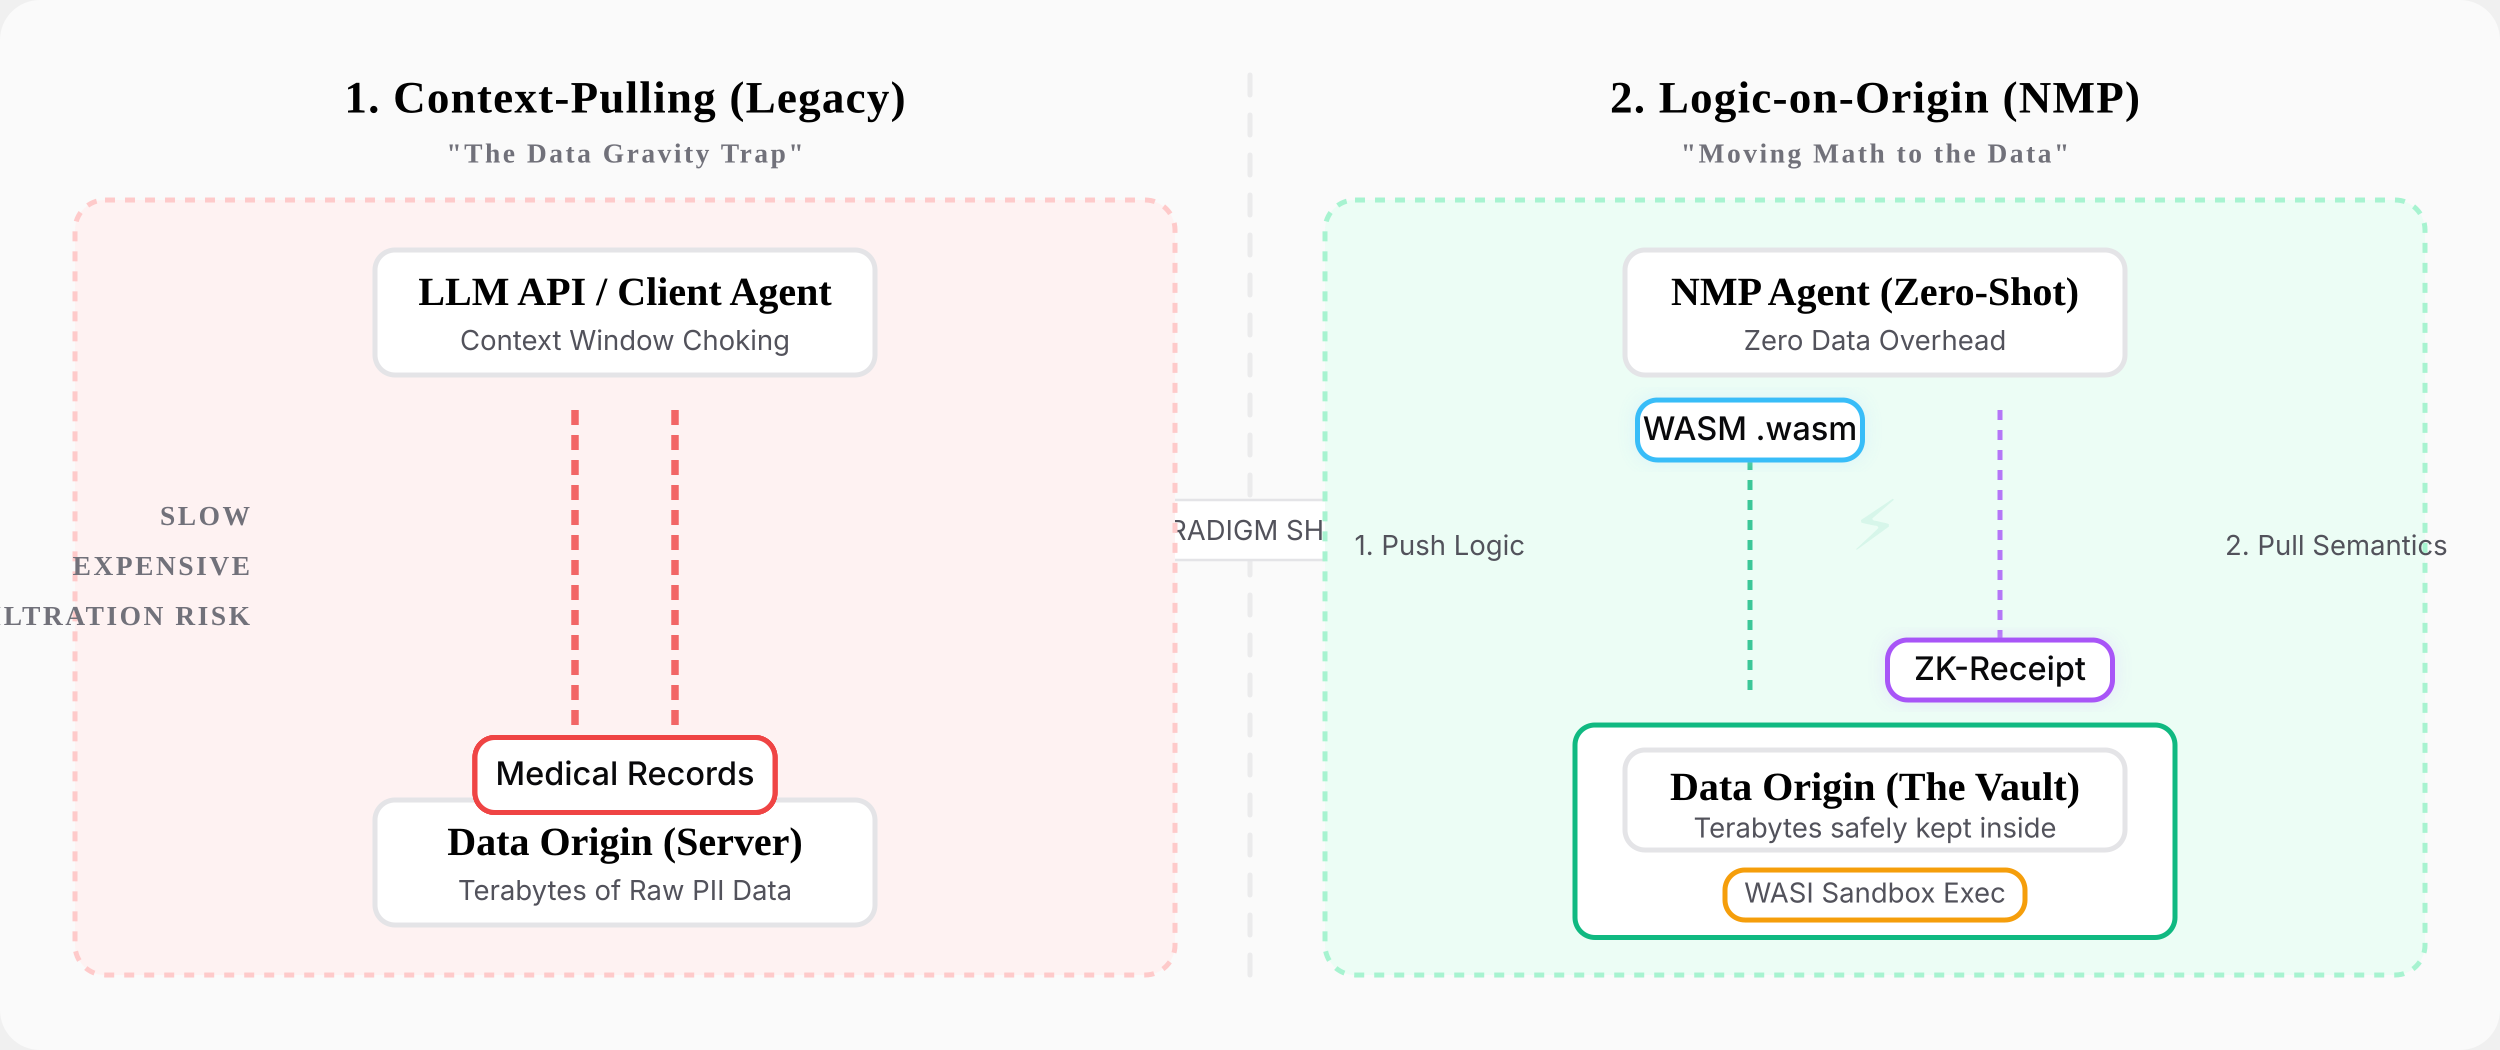
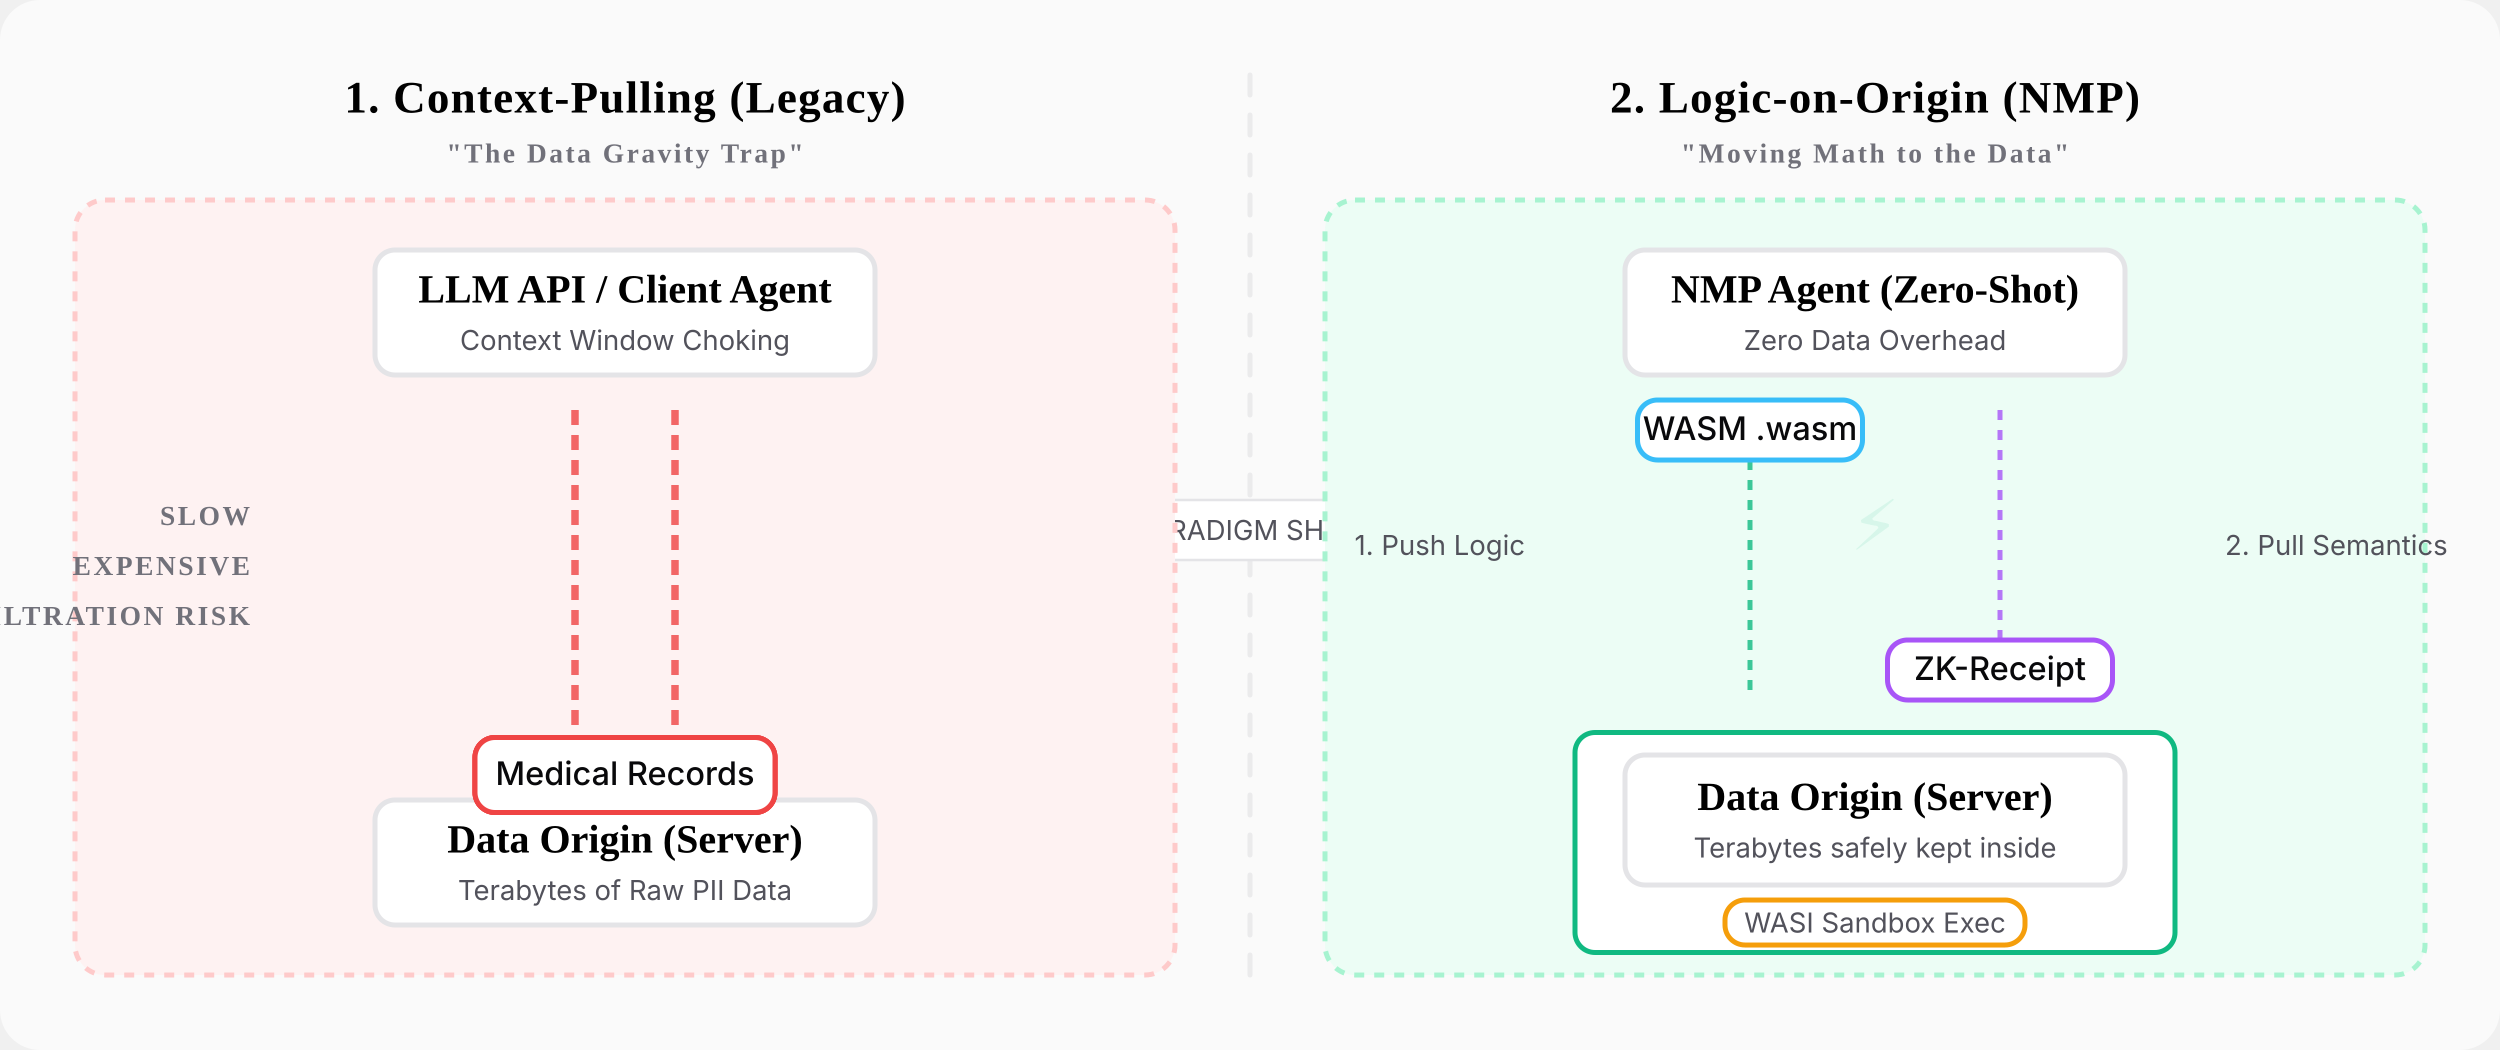
<svg xmlns="http://www.w3.org/2000/svg" width="1000" height="420" viewBox="0 0 1000 420">
  <rect width="1000" height="420" fill="#FAFAFA" rx="16" />
  <style>
        .nmp-text {
            font-family: 'Inter', system-ui, sans-serif;
            font-size: 13px;
            font-weight: 500;
            fill: #09090b;
        }

        .nmp-text-sm {
            font-family: 'Inter', system-ui, sans-serif;
            font-size: 11px;
            fill: #52525b;
        }

        .nmp-title {
            font-weight: 700;
            font-size: 16px;
            fill: #000000;
        }

        .nmp-heading {
            font-weight: 800;
            font-size: 18px;
            fill: #000000;
            letter-spacing: 0.5px;
            text-transform: uppercase;
        }

        .nmp-subtitle {
            font-size: 11px;
            fill: #71717a;
            text-transform: uppercase;
            letter-spacing: 1px;
            font-weight: 600;
        }

        /* Zones */
        .nmp-zone-bad {
            fill: #fef2f2;
            stroke: #fecaca;
            stroke-width: 2;
            rx: 12;
            stroke-dasharray: 4 4;
        }

        .nmp-zone-good {
            fill: #ecfdf5;
            stroke: #a7f3d0;
            stroke-width: 2;
            rx: 12;
            stroke-dasharray: 4 4;
        }

        /* Elements */
        .nmp-box {
            fill: #ffffff;
            stroke: #e4e4e7;
            stroke-width: 2;
            rx: 8;
        }

        .nmp-box-red {
            fill: #ffffff;
            stroke: #ef4444;
            stroke-width: 2;
            rx: 8;
        }

        .nmp-box-green {
            fill: #ffffff;
            stroke: #10b981;
            stroke-width: 2;
            rx: 8;
        }

        .nmp-box-blue {
            fill: #ffffff;
            stroke: #38bdf8;
            stroke-width: 2;
            rx: 8;
        }

        /* Lines */
        .nmp-line {
            stroke: #d4d4d8;
            stroke-width: 2;
            fill: none;
            stroke-linecap: round;
            stroke-linejoin: round;
        }

        .nmp-line-red {
            stroke: #ef4444;
            stroke-width: 3;
            fill: none;
            stroke-dasharray: 6 4;
            opacity: 0.8;
        }

        .nmp-line-green {
            stroke: #10b981;
            stroke-width: 2;
            fill: none;
            stroke-dasharray: 4 4;
            opacity: 0.8;
        }

        .nmp-line-purple {
            stroke: #a855f7;
            stroke-width: 2;
            fill: none;
            stroke-dasharray: 4 4;
            opacity: 0.8;
        }

        /* Markers */
        .nmp-arrow {
            fill: #a1a1aa;
        }

        /* ANIMATIONS */
        @keyframes slideRedL {
            0% {
                transform: translateY(0);
                opacity: 0;
            }

            10% {
                opacity: 1;
            }

            90% {
                opacity: 1;
            }

            100% {
                transform: translateY(-160px);
                opacity: 0;
            }
        }

        .anim-pull-1-l {
            animation: slideRedL 2.5s cubic-bezier(0.4, 0, 0.2, 1) infinite;
        }

        .anim-pull-2-l {
            animation: slideRedL 2.5s cubic-bezier(0.4, 0, 0.2, 1) infinite 0.8s;
        }

        .anim-pull-3-l {
            animation: slideRedL 2.5s cubic-bezier(0.4, 0, 0.2, 1) infinite 1.6s;
        }

        @keyframes slideBlueL {
            0% {
                transform: translateY(0);
                opacity: 0;
            }

            10% {
                opacity: 1;
            }

            90% {
                opacity: 1;
            }

            100% {
                transform: translateY(160px);
                opacity: 0;
            }
        }

        .anim-push-l {
            animation: slideBlueL 2s cubic-bezier(0.4, 0, 0.2, 1) infinite;
        }

        @keyframes slidePurpleL {
            0% {
                transform: translateY(0);
                opacity: 0;
            }

            10% {
                opacity: 1;
            }

            90% {
                opacity: 1;
            }

            100% {
                transform: translateY(-160px);
                opacity: 0;
            }
        }

        .anim-return-l {
            animation: slidePurpleL 2s cubic-bezier(0.4, 0, 0.2, 1) infinite 1s;
        }

        @keyframes pulseAlertL {

            0%,
            100% {
                stroke: #ef4444;
-                 filter: drop-shadow(0 0 2px rgba(239, 68, 68, 0.4));
            }

            50% {
                stroke: #b91c1c;
-                 filter: none;
            }
        }

        .anim-alert-l {
            animation: pulseAlertL 1.5s infinite;
        }

        @keyframes pulseShieldL {

            0%,
            100% {
                stroke: #10b981;
-                 filter: drop-shadow(0 0 2px rgba(16, 185, 129, 0.4));
            }

            50% {
                stroke: #047857;
-                 filter: none;
            }
        }

        .anim-shield-l {
            animation: pulseShieldL 2s infinite;
        }

        @keyframes marchLineRedL {
            to {
                stroke-dashoffset: -20;
            }
        }

        .anim-line-red-l {
            animation: marchLineRedL 1s linear infinite;
        }

        @keyframes marchLineGreenL {
            to {
                stroke-dashoffset: -16;
            }
        }

        .anim-line-green-l {
            animation: marchLineGreenL 1s linear infinite;
        }

        @keyframes marchLinePurpleL {
            to {
                stroke-dashoffset: 16;
            }
        }

        .anim-line-purple-l {
            animation: marchLinePurpleL 1s linear infinite;
        }
    </style>
  <defs>
    <marker id="arr-light" markerWidth="10" markerHeight="7" refX="9" refY="3.5" orient="auto">
      <polygon points="0 0, 10 3.5, 0 7" fill="#a1a1aa" />
    </marker>
-     <filter id="glowL" x="-20%" y="-20%" width="140%" height="140%">
-       <feGaussianBlur stdDeviation="3" result="blur" />
-       <feComponentTransfer in="blur" result="glow">
-         <feFuncA type="linear" slope="0.3" />
-       </feComponentTransfer>
-       <feMerge>
-         <feMergeNode in="glow" />
-         <feMergeNode in="SourceGraphic" />
-       </feMerge>
-     </filter>
  </defs>
  <line x1="500" y1="30" x2="500" y2="390" class="nmp-line" stroke-dasharray="8 8" opacity="0.4" />
  <rect x="440" y="200" width="120" height="24" fill="#ffffff" stroke="#e4e4e7" stroke-width="1" rx="4" />
  <text x="500" y="216" text-anchor="middle" class="nmp-text-sm" fill="#52525b">PARADIGM SHIFT</text>
  <text x="250" y="45" text-anchor="middle" class="nmp-heading" fill="#dc2626">1. Context-Pulling (Legacy)</text>
  <text x="250" y="65" text-anchor="middle" class="nmp-subtitle" fill="#71717a">"The Data Gravity Trap"</text>
  <rect x="30" y="80" width="440" height="310" class="nmp-zone-bad" />
  <rect x="150" y="100" width="200" height="50" class="nmp-box" />
-   <text x="250" y="122" text-anchor="middle" class="nmp-title">LLM API / Client Agent</text>
+   <text x="250" y="121" text-anchor="middle" class="nmp-title">LLM API / Client Agent</text>
  <text x="250" y="140" text-anchor="middle" class="nmp-text-sm" fill="#dc2626">Context Window Choking</text>
  <rect x="150" y="320" width="200" height="50" class="nmp-box" />
-   <text x="250" y="342" text-anchor="middle" class="nmp-title">Data Origin (Server)</text>
+   <text x="250" y="341" text-anchor="middle" class="nmp-title">Data Origin (Server)</text>
  <text x="250" y="360" text-anchor="middle" class="nmp-text-sm">Terabytes of Raw PII Data</text>
  <path d="M 230 310 L 230 160" class="nmp-line-red anim-line-red-l" />
  <path d="M 270 310 L 270 160" class="nmp-line-red anim-line-red-l" />
  <g transform="translate(250, 310)">
    <g class="anim-pull-1-l">
      <rect x="-60" y="-15" width="120" height="30" class="nmp-box-red anim-alert-l" />
      <text x="0" y="4" text-anchor="middle" class="nmp-text" fill="#dc2626">GBs of Raw Logs</text>
    </g>
  </g>
  <g transform="translate(250, 310)">
    <g class="anim-pull-2-l">
      <rect x="-60" y="-15" width="120" height="30" class="nmp-box-red anim-alert-l" />
      <text x="0" y="4" text-anchor="middle" class="nmp-text" fill="#dc2626">User Passwords</text>
    </g>
  </g>
  <g transform="translate(250, 310)">
    <g class="anim-pull-3-l">
      <rect x="-60" y="-15" width="120" height="30" class="nmp-box-red anim-alert-l" />
      <text x="0" y="4" text-anchor="middle" class="nmp-text" fill="#dc2626">Medical Records</text>
    </g>
  </g>
  <text x="100" y="210" text-anchor="end" class="nmp-subtitle" fill="#dc2626">SLOW</text>
  <text x="100" y="230" text-anchor="end" class="nmp-subtitle" fill="#dc2626">EXPENSIVE</text>
  <text x="100" y="250" text-anchor="end" class="nmp-subtitle" fill="#dc2626">EXFILTRATION RISK</text>
  <text x="750" y="45" text-anchor="middle" class="nmp-heading" fill="#059669">2. Logic-on-Origin (NMP)</text>
  <text x="750" y="65" text-anchor="middle" class="nmp-subtitle" fill="#71717a">"Moving Math to the Data"</text>
  <rect x="530" y="80" width="440" height="310" class="nmp-zone-good" />
  <rect x="650" y="100" width="200" height="50" class="nmp-box" />
-   <text x="750" y="122" text-anchor="middle" class="nmp-title">NMP Agent (Zero-Shot)</text>
+   <text x="750" y="121" text-anchor="middle" class="nmp-title">NMP Agent (Zero-Shot)</text>
  <text x="750" y="140" text-anchor="middle" class="nmp-text-sm" fill="#059669">Zero Data Overhead</text>
-   <rect x="630" y="290" width="240" height="85" class="nmp-box-green anim-shield-l" fill="rgba(16, 185, 129, 0.05)" />
-   <rect x="650" y="300" width="200" height="40" class="nmp-box" />
-   <text x="750" y="320" text-anchor="middle" class="nmp-title">Data Origin (The Vault)</text>
-   <text x="750" y="335" text-anchor="middle" class="nmp-text-sm">Terabytes safely kept inside</text>
-   <rect x="690" y="348" width="120" height="20" class="nmp-box" style="stroke:#f59e0b" />
-   <text x="750" y="361" text-anchor="middle" class="nmp-text-sm" fill="#d97706">WASI Sandbox Exec</text>
+   <rect x="630" y="293" width="240" height="88" class="nmp-box-green anim-shield-l" fill="rgba(16, 185, 129, 0.05)" />
+   <rect x="650" y="302" width="200" height="52" class="nmp-box" />
+   <text x="750" y="324" text-anchor="middle" class="nmp-title">Data Origin (Server)</text>
+   <text x="750" y="343" text-anchor="middle" class="nmp-text-sm">Terabytes safely kept inside</text>
+   <rect x="690" y="360" width="120" height="18" class="nmp-box" style="stroke:#f59e0b" />
+   <text x="750" y="373" text-anchor="middle" class="nmp-text-sm" fill="#d97706">WASI Sandbox Exec</text>
  <path d="M 700 160 L 700 280" class="nmp-line-green anim-line-green-l" />
  <path d="M 800 280 L 800 160" class="nmp-line-purple anim-line-purple-l" />
  <g transform="translate(700, 160)">
    <g class="anim-push-l">
-       <rect x="-45" y="0" width="90" height="24" class="nmp-box-blue" filter="url(#glowL)" />
+       <rect x="-45" y="0" width="90" height="24" class="nmp-box-blue" />
      <text x="0" y="16" text-anchor="middle" class="nmp-text" fill="#0284c7">WASM .wasm</text>
    </g>
  </g>
  <g transform="translate(800, 280)">
    <g class="anim-return-l">
-       <rect x="-45" y="-24" width="90" height="24" class="nmp-box" style="stroke:#a855f7" filter="url(#glowL)" />
+       <rect x="-45" y="-24" width="90" height="24" class="nmp-box" style="stroke:#a855f7" />
      <text x="0" y="-8" text-anchor="middle" class="nmp-text" fill="#9333ea">ZK-Receipt</text>
    </g>
  </g>
  <text x="610" y="222" text-anchor="end" class="nmp-text-sm" fill="#0284c7">1. Push Logic</text>
  <text x="890" y="222" text-anchor="start" class="nmp-text-sm" fill="#9333ea">2. Pull Semantics</text>
  <text x="750" y="220" text-anchor="middle" font-size="28" fill="#10b981" opacity="0.1" font-family="'Inter', sans-serif">⚡</text>
</svg>
